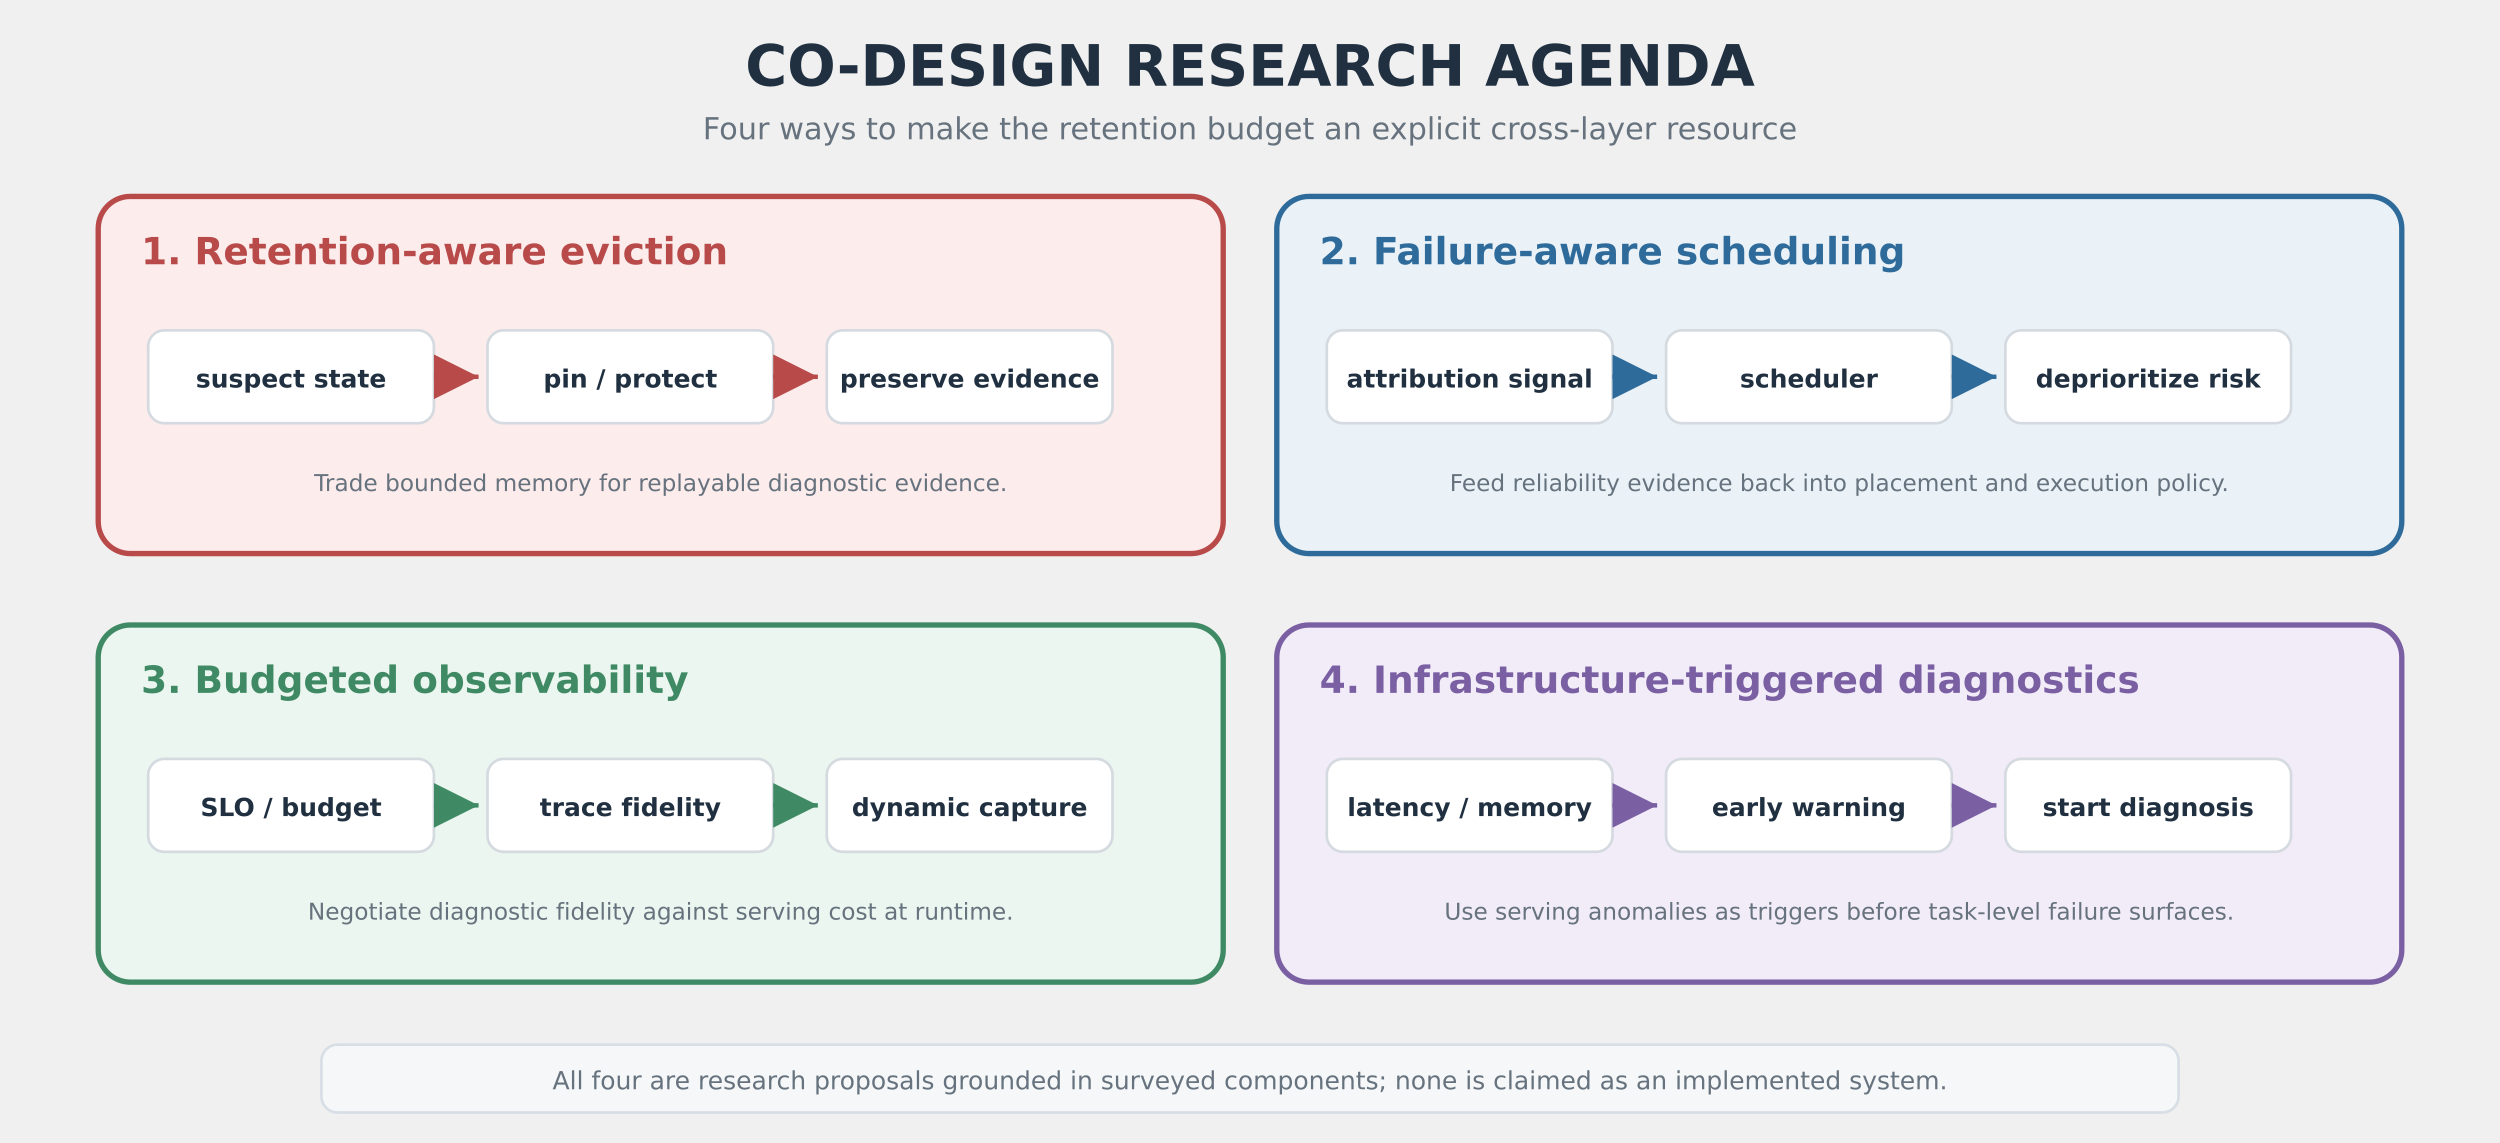
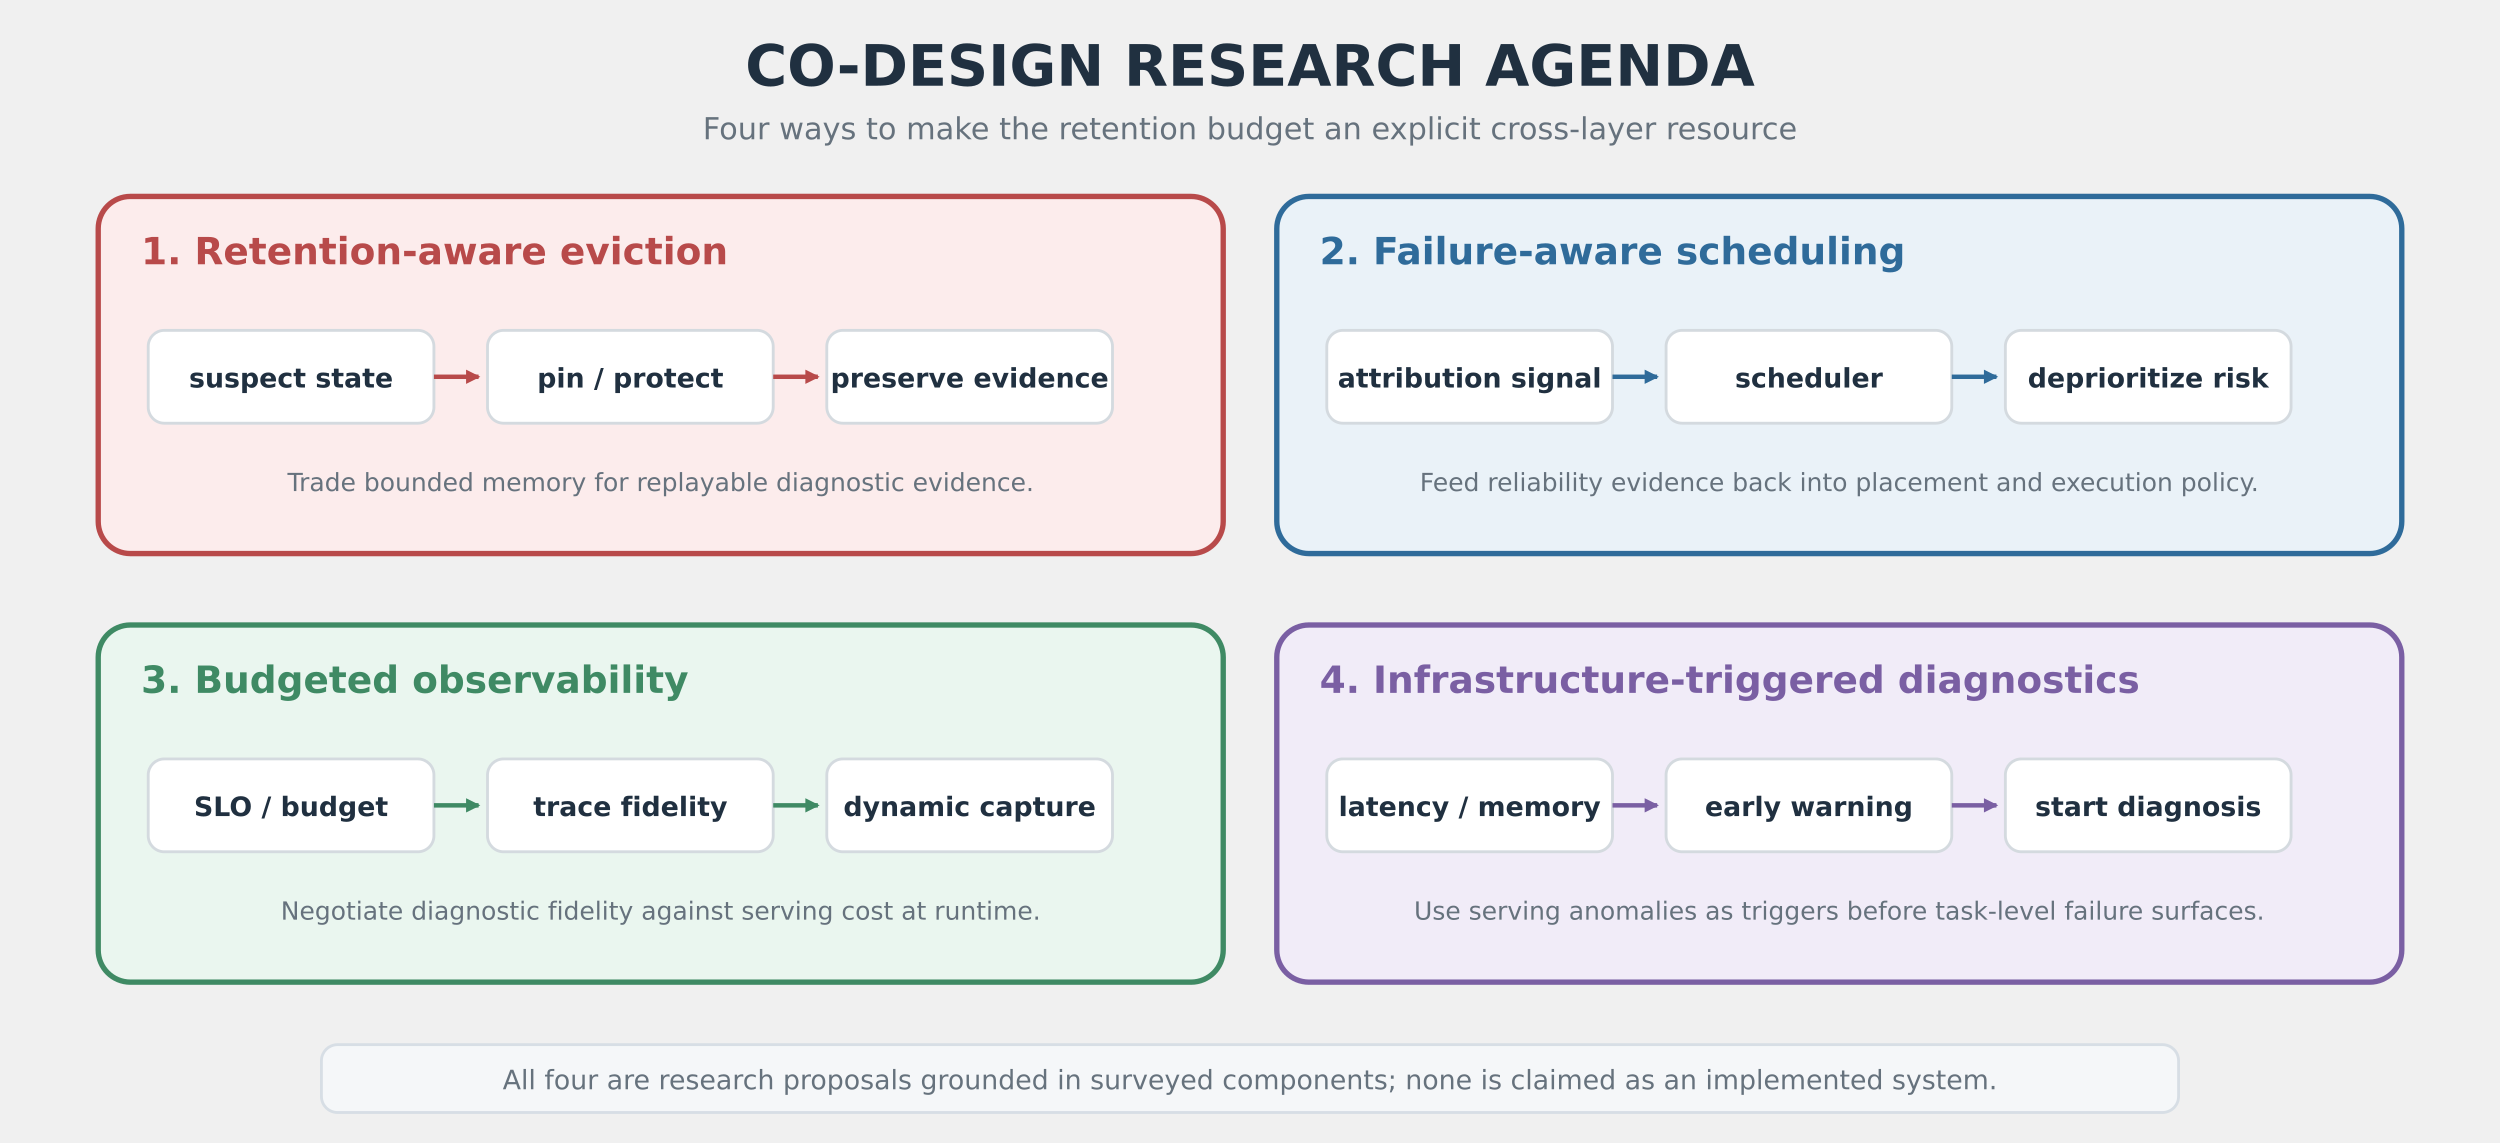
<svg xmlns="http://www.w3.org/2000/svg" baseProfile="full" height="640px" version="1.1" viewBox="0 0 1400 640" width="1400px">
  <defs>
-     <marker id="id8" markerHeight="10" markerUnits="strokeWidth" markerWidth="10" orient="auto" refX="10" refY="5">
-       <path d="M 0 0 L 10 5 L 0 10 z" fill="#B84A4A" />
+     <marker id="id8" markerHeight="8" markerUnits="userSpaceOnUse" markerWidth="8" orient="auto" refX="7" refY="4">
+       <path d="M 0 0 L 8 4 L 0 8 z" fill="#B84A4A" />
    </marker>
-     <marker id="id9" markerHeight="10" markerUnits="strokeWidth" markerWidth="10" orient="auto" refX="10" refY="5">
-       <path d="M 0 0 L 10 5 L 0 10 z" fill="#B84A4A" />
+     <marker id="id9" markerHeight="8" markerUnits="userSpaceOnUse" markerWidth="8" orient="auto" refX="7" refY="4">
+       <path d="M 0 0 L 8 4 L 0 8 z" fill="#B84A4A" />
    </marker>
-     <marker id="id10" markerHeight="10" markerUnits="strokeWidth" markerWidth="10" orient="auto" refX="10" refY="5">
-       <path d="M 0 0 L 10 5 L 0 10 z" fill="#2F6B9A" />
+     <marker id="id10" markerHeight="8" markerUnits="userSpaceOnUse" markerWidth="8" orient="auto" refX="7" refY="4">
+       <path d="M 0 0 L 8 4 L 0 8 z" fill="#2F6B9A" />
    </marker>
-     <marker id="id11" markerHeight="10" markerUnits="strokeWidth" markerWidth="10" orient="auto" refX="10" refY="5">
-       <path d="M 0 0 L 10 5 L 0 10 z" fill="#2F6B9A" />
+     <marker id="id11" markerHeight="8" markerUnits="userSpaceOnUse" markerWidth="8" orient="auto" refX="7" refY="4">
+       <path d="M 0 0 L 8 4 L 0 8 z" fill="#2F6B9A" />
    </marker>
-     <marker id="id12" markerHeight="10" markerUnits="strokeWidth" markerWidth="10" orient="auto" refX="10" refY="5">
-       <path d="M 0 0 L 10 5 L 0 10 z" fill="#3F8A64" />
+     <marker id="id12" markerHeight="8" markerUnits="userSpaceOnUse" markerWidth="8" orient="auto" refX="7" refY="4">
+       <path d="M 0 0 L 8 4 L 0 8 z" fill="#3F8A64" />
    </marker>
-     <marker id="id13" markerHeight="10" markerUnits="strokeWidth" markerWidth="10" orient="auto" refX="10" refY="5">
-       <path d="M 0 0 L 10 5 L 0 10 z" fill="#3F8A64" />
+     <marker id="id13" markerHeight="8" markerUnits="userSpaceOnUse" markerWidth="8" orient="auto" refX="7" refY="4">
+       <path d="M 0 0 L 8 4 L 0 8 z" fill="#3F8A64" />
    </marker>
-     <marker id="id14" markerHeight="10" markerUnits="strokeWidth" markerWidth="10" orient="auto" refX="10" refY="5">
-       <path d="M 0 0 L 10 5 L 0 10 z" fill="#7A5FA3" />
+     <marker id="id14" markerHeight="8" markerUnits="userSpaceOnUse" markerWidth="8" orient="auto" refX="7" refY="4">
+       <path d="M 0 0 L 8 4 L 0 8 z" fill="#7A5FA3" />
    </marker>
-     <marker id="id15" markerHeight="10" markerUnits="strokeWidth" markerWidth="10" orient="auto" refX="10" refY="5">
-       <path d="M 0 0 L 10 5 L 0 10 z" fill="#7A5FA3" />
+     <marker id="id15" markerHeight="8" markerUnits="userSpaceOnUse" markerWidth="8" orient="auto" refX="7" refY="4">
+       <path d="M 0 0 L 8 4 L 0 8 z" fill="#7A5FA3" />
    </marker>
  </defs>
  <text fill="#203040" font-family="DejaVu Sans, Arial, sans-serif" font-size="32" font-weight="bold" text-anchor="middle" x="700" y="48">CO-DESIGN RESEARCH AGENDA</text>
  <text fill="#66727D" font-family="DejaVu Sans, Arial, sans-serif" font-size="17" font-weight="normal" text-anchor="middle" x="700" y="78">Four ways to make the retention budget an explicit cross-layer resource</text>
  <rect fill="#FCECEC" height="200" rx="18" ry="18" stroke="#B84A4A" stroke-width="3" width="630" x="55" y="110" />
  <text fill="#B84A4A" font-family="DejaVu Sans, Arial, sans-serif" font-size="21" font-weight="bold" text-anchor="start" x="79" y="148">1. Retention-aware eviction</text>
-   <rect fill="#FFFFFF" height="52" rx="9" ry="9" stroke="#D4DADF" stroke-width="1.5" width="160" x="83" y="185" />
-   <text fill="#203040" font-family="DejaVu Sans, Arial, sans-serif" font-size="14" font-weight="bold" text-anchor="middle" x="163" y="217">suspect state</text>
+   <rect fill="#FFFFFF" height="52" rx="9" ry="9" stroke="#D4DADF" stroke-width="1.6" width="160" x="83" y="185" />
+   <text fill="#203040" font-family="DejaVu Sans, Arial, sans-serif" font-size="15" font-weight="bold" text-anchor="middle" x="163" y="217">suspect state</text>
  <line marker-end="url(#id8)" stroke="#B84A4A" stroke-width="2.5" x1="243" x2="268" y1="211" y2="211" />
-   <rect fill="#FFFFFF" height="52" rx="9" ry="9" stroke="#D4DADF" stroke-width="1.5" width="160" x="273" y="185" />
-   <text fill="#203040" font-family="DejaVu Sans, Arial, sans-serif" font-size="14" font-weight="bold" text-anchor="middle" x="353" y="217">pin / protect</text>
+   <rect fill="#FFFFFF" height="52" rx="9" ry="9" stroke="#D4DADF" stroke-width="1.6" width="160" x="273" y="185" />
+   <text fill="#203040" font-family="DejaVu Sans, Arial, sans-serif" font-size="15" font-weight="bold" text-anchor="middle" x="353" y="217">pin / protect</text>
  <line marker-end="url(#id9)" stroke="#B84A4A" stroke-width="2.5" x1="433" x2="458" y1="211" y2="211" />
-   <rect fill="#FFFFFF" height="52" rx="9" ry="9" stroke="#D4DADF" stroke-width="1.5" width="160" x="463" y="185" />
-   <text fill="#203040" font-family="DejaVu Sans, Arial, sans-serif" font-size="14" font-weight="bold" text-anchor="middle" x="543" y="217">preserve evidence</text>
-   <text fill="#66727D" font-family="DejaVu Sans, Arial, sans-serif" font-size="13" font-weight="normal" text-anchor="middle" x="370" y="275">Trade bounded memory for replayable diagnostic evidence.</text>
+   <rect fill="#FFFFFF" height="52" rx="9" ry="9" stroke="#D4DADF" stroke-width="1.6" width="160" x="463" y="185" />
+   <text fill="#203040" font-family="DejaVu Sans, Arial, sans-serif" font-size="15" font-weight="bold" text-anchor="middle" x="543" y="217">preserve evidence</text>
+   <text fill="#66727D" font-family="DejaVu Sans, Arial, sans-serif" font-size="14" font-weight="normal" text-anchor="middle" x="370" y="275">Trade bounded memory for replayable diagnostic evidence.</text>
  <rect fill="#EAF2F8" height="200" rx="18" ry="18" stroke="#2F6B9A" stroke-width="3" width="630" x="715" y="110" />
  <text fill="#2F6B9A" font-family="DejaVu Sans, Arial, sans-serif" font-size="21" font-weight="bold" text-anchor="start" x="739" y="148">2. Failure-aware scheduling</text>
-   <rect fill="#FFFFFF" height="52" rx="9" ry="9" stroke="#D4DADF" stroke-width="1.5" width="160" x="743" y="185" />
-   <text fill="#203040" font-family="DejaVu Sans, Arial, sans-serif" font-size="14" font-weight="bold" text-anchor="middle" x="823" y="217">attribution signal</text>
+   <rect fill="#FFFFFF" height="52" rx="9" ry="9" stroke="#D4DADF" stroke-width="1.6" width="160" x="743" y="185" />
+   <text fill="#203040" font-family="DejaVu Sans, Arial, sans-serif" font-size="15" font-weight="bold" text-anchor="middle" x="823" y="217">attribution signal</text>
  <line marker-end="url(#id10)" stroke="#2F6B9A" stroke-width="2.5" x1="903" x2="928" y1="211" y2="211" />
-   <rect fill="#FFFFFF" height="52" rx="9" ry="9" stroke="#D4DADF" stroke-width="1.5" width="160" x="933" y="185" />
-   <text fill="#203040" font-family="DejaVu Sans, Arial, sans-serif" font-size="14" font-weight="bold" text-anchor="middle" x="1013" y="217">scheduler</text>
+   <rect fill="#FFFFFF" height="52" rx="9" ry="9" stroke="#D4DADF" stroke-width="1.6" width="160" x="933" y="185" />
+   <text fill="#203040" font-family="DejaVu Sans, Arial, sans-serif" font-size="15" font-weight="bold" text-anchor="middle" x="1013" y="217">scheduler</text>
  <line marker-end="url(#id11)" stroke="#2F6B9A" stroke-width="2.5" x1="1093" x2="1118" y1="211" y2="211" />
-   <rect fill="#FFFFFF" height="52" rx="9" ry="9" stroke="#D4DADF" stroke-width="1.5" width="160" x="1123" y="185" />
-   <text fill="#203040" font-family="DejaVu Sans, Arial, sans-serif" font-size="14" font-weight="bold" text-anchor="middle" x="1203" y="217">deprioritize risk</text>
-   <text fill="#66727D" font-family="DejaVu Sans, Arial, sans-serif" font-size="13" font-weight="normal" text-anchor="middle" x="1030" y="275">Feed reliability evidence back into placement and execution policy.</text>
+   <rect fill="#FFFFFF" height="52" rx="9" ry="9" stroke="#D4DADF" stroke-width="1.6" width="160" x="1123" y="185" />
+   <text fill="#203040" font-family="DejaVu Sans, Arial, sans-serif" font-size="15" font-weight="bold" text-anchor="middle" x="1203" y="217">deprioritize risk</text>
+   <text fill="#66727D" font-family="DejaVu Sans, Arial, sans-serif" font-size="14" font-weight="normal" text-anchor="middle" x="1030" y="275">Feed reliability evidence back into placement and execution policy.</text>
  <rect fill="#EAF6EF" height="200" rx="18" ry="18" stroke="#3F8A64" stroke-width="3" width="630" x="55" y="350" />
  <text fill="#3F8A64" font-family="DejaVu Sans, Arial, sans-serif" font-size="21" font-weight="bold" text-anchor="start" x="79" y="388">3. Budgeted observability</text>
-   <rect fill="#FFFFFF" height="52" rx="9" ry="9" stroke="#D4DADF" stroke-width="1.5" width="160" x="83" y="425" />
-   <text fill="#203040" font-family="DejaVu Sans, Arial, sans-serif" font-size="14" font-weight="bold" text-anchor="middle" x="163" y="457">SLO / budget</text>
+   <rect fill="#FFFFFF" height="52" rx="9" ry="9" stroke="#D4DADF" stroke-width="1.6" width="160" x="83" y="425" />
+   <text fill="#203040" font-family="DejaVu Sans, Arial, sans-serif" font-size="15" font-weight="bold" text-anchor="middle" x="163" y="457">SLO / budget</text>
  <line marker-end="url(#id12)" stroke="#3F8A64" stroke-width="2.5" x1="243" x2="268" y1="451" y2="451" />
-   <rect fill="#FFFFFF" height="52" rx="9" ry="9" stroke="#D4DADF" stroke-width="1.5" width="160" x="273" y="425" />
-   <text fill="#203040" font-family="DejaVu Sans, Arial, sans-serif" font-size="14" font-weight="bold" text-anchor="middle" x="353" y="457">trace fidelity</text>
+   <rect fill="#FFFFFF" height="52" rx="9" ry="9" stroke="#D4DADF" stroke-width="1.6" width="160" x="273" y="425" />
+   <text fill="#203040" font-family="DejaVu Sans, Arial, sans-serif" font-size="15" font-weight="bold" text-anchor="middle" x="353" y="457">trace fidelity</text>
  <line marker-end="url(#id13)" stroke="#3F8A64" stroke-width="2.5" x1="433" x2="458" y1="451" y2="451" />
-   <rect fill="#FFFFFF" height="52" rx="9" ry="9" stroke="#D4DADF" stroke-width="1.5" width="160" x="463" y="425" />
-   <text fill="#203040" font-family="DejaVu Sans, Arial, sans-serif" font-size="14" font-weight="bold" text-anchor="middle" x="543" y="457">dynamic capture</text>
-   <text fill="#66727D" font-family="DejaVu Sans, Arial, sans-serif" font-size="13" font-weight="normal" text-anchor="middle" x="370" y="515">Negotiate diagnostic fidelity against serving cost at runtime.</text>
+   <rect fill="#FFFFFF" height="52" rx="9" ry="9" stroke="#D4DADF" stroke-width="1.6" width="160" x="463" y="425" />
+   <text fill="#203040" font-family="DejaVu Sans, Arial, sans-serif" font-size="15" font-weight="bold" text-anchor="middle" x="543" y="457">dynamic capture</text>
+   <text fill="#66727D" font-family="DejaVu Sans, Arial, sans-serif" font-size="14" font-weight="normal" text-anchor="middle" x="370" y="515">Negotiate diagnostic fidelity against serving cost at runtime.</text>
  <rect fill="#F1ECF8" height="200" rx="18" ry="18" stroke="#7A5FA3" stroke-width="3" width="630" x="715" y="350" />
  <text fill="#7A5FA3" font-family="DejaVu Sans, Arial, sans-serif" font-size="21" font-weight="bold" text-anchor="start" x="739" y="388">4. Infrastructure-triggered diagnostics</text>
-   <rect fill="#FFFFFF" height="52" rx="9" ry="9" stroke="#D4DADF" stroke-width="1.5" width="160" x="743" y="425" />
-   <text fill="#203040" font-family="DejaVu Sans, Arial, sans-serif" font-size="14" font-weight="bold" text-anchor="middle" x="823" y="457">latency / memory</text>
+   <rect fill="#FFFFFF" height="52" rx="9" ry="9" stroke="#D4DADF" stroke-width="1.6" width="160" x="743" y="425" />
+   <text fill="#203040" font-family="DejaVu Sans, Arial, sans-serif" font-size="15" font-weight="bold" text-anchor="middle" x="823" y="457">latency / memory</text>
  <line marker-end="url(#id14)" stroke="#7A5FA3" stroke-width="2.5" x1="903" x2="928" y1="451" y2="451" />
-   <rect fill="#FFFFFF" height="52" rx="9" ry="9" stroke="#D4DADF" stroke-width="1.5" width="160" x="933" y="425" />
-   <text fill="#203040" font-family="DejaVu Sans, Arial, sans-serif" font-size="14" font-weight="bold" text-anchor="middle" x="1013" y="457">early warning</text>
+   <rect fill="#FFFFFF" height="52" rx="9" ry="9" stroke="#D4DADF" stroke-width="1.6" width="160" x="933" y="425" />
+   <text fill="#203040" font-family="DejaVu Sans, Arial, sans-serif" font-size="15" font-weight="bold" text-anchor="middle" x="1013" y="457">early warning</text>
  <line marker-end="url(#id15)" stroke="#7A5FA3" stroke-width="2.5" x1="1093" x2="1118" y1="451" y2="451" />
-   <rect fill="#FFFFFF" height="52" rx="9" ry="9" stroke="#D4DADF" stroke-width="1.5" width="160" x="1123" y="425" />
-   <text fill="#203040" font-family="DejaVu Sans, Arial, sans-serif" font-size="14" font-weight="bold" text-anchor="middle" x="1203" y="457">start diagnosis</text>
-   <text fill="#66727D" font-family="DejaVu Sans, Arial, sans-serif" font-size="13" font-weight="normal" text-anchor="middle" x="1030" y="515">Use serving anomalies as triggers before task-level failure surfaces.</text>
-   <rect fill="#F5F7F9" height="38" rx="9" ry="9" stroke="#D7DEE5" stroke-width="1.5" width="1040" x="180" y="585" />
-   <text fill="#66727D" font-family="DejaVu Sans, Arial, sans-serif" font-size="14" font-weight="normal" text-anchor="middle" x="700" y="610">All four are research proposals grounded in surveyed components; none is claimed as an implemented system.</text>
+   <rect fill="#FFFFFF" height="52" rx="9" ry="9" stroke="#D4DADF" stroke-width="1.6" width="160" x="1123" y="425" />
+   <text fill="#203040" font-family="DejaVu Sans, Arial, sans-serif" font-size="15" font-weight="bold" text-anchor="middle" x="1203" y="457">start diagnosis</text>
+   <text fill="#66727D" font-family="DejaVu Sans, Arial, sans-serif" font-size="14" font-weight="normal" text-anchor="middle" x="1030" y="515">Use serving anomalies as triggers before task-level failure surfaces.</text>
+   <rect fill="#F5F7F9" height="38" rx="9" ry="9" stroke="#D7DEE5" stroke-width="1.6" width="1040" x="180" y="585" />
+   <text fill="#66727D" font-family="DejaVu Sans, Arial, sans-serif" font-size="15" font-weight="normal" text-anchor="middle" x="700" y="610">All four are research proposals grounded in surveyed components; none is claimed as an implemented system.</text>
</svg>
